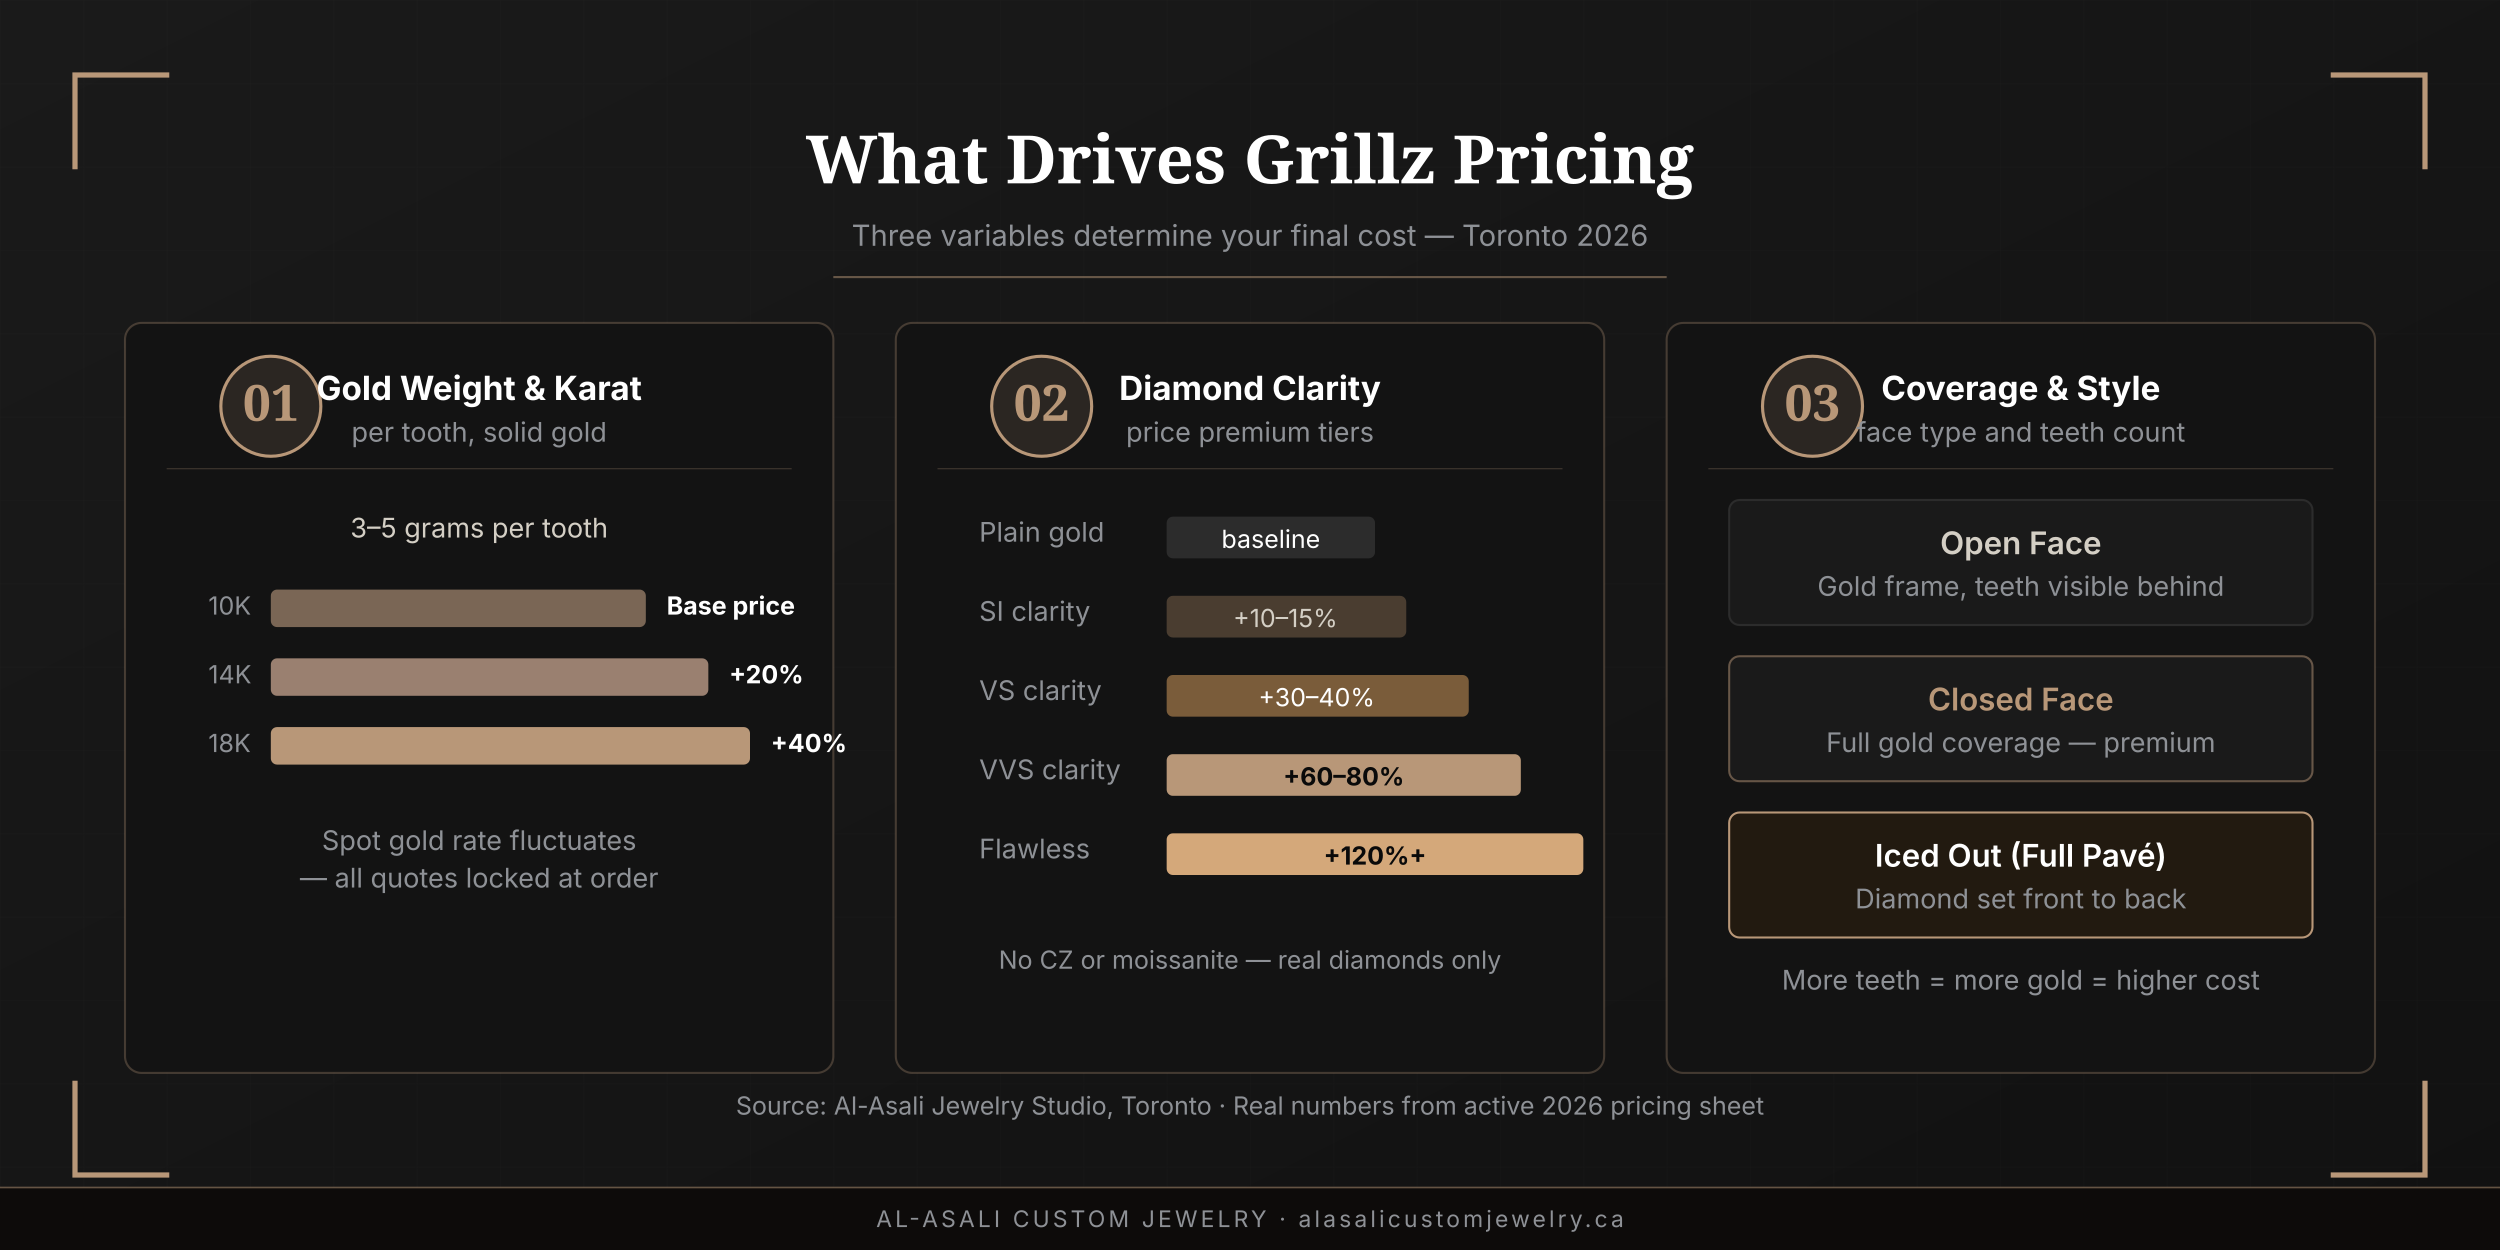
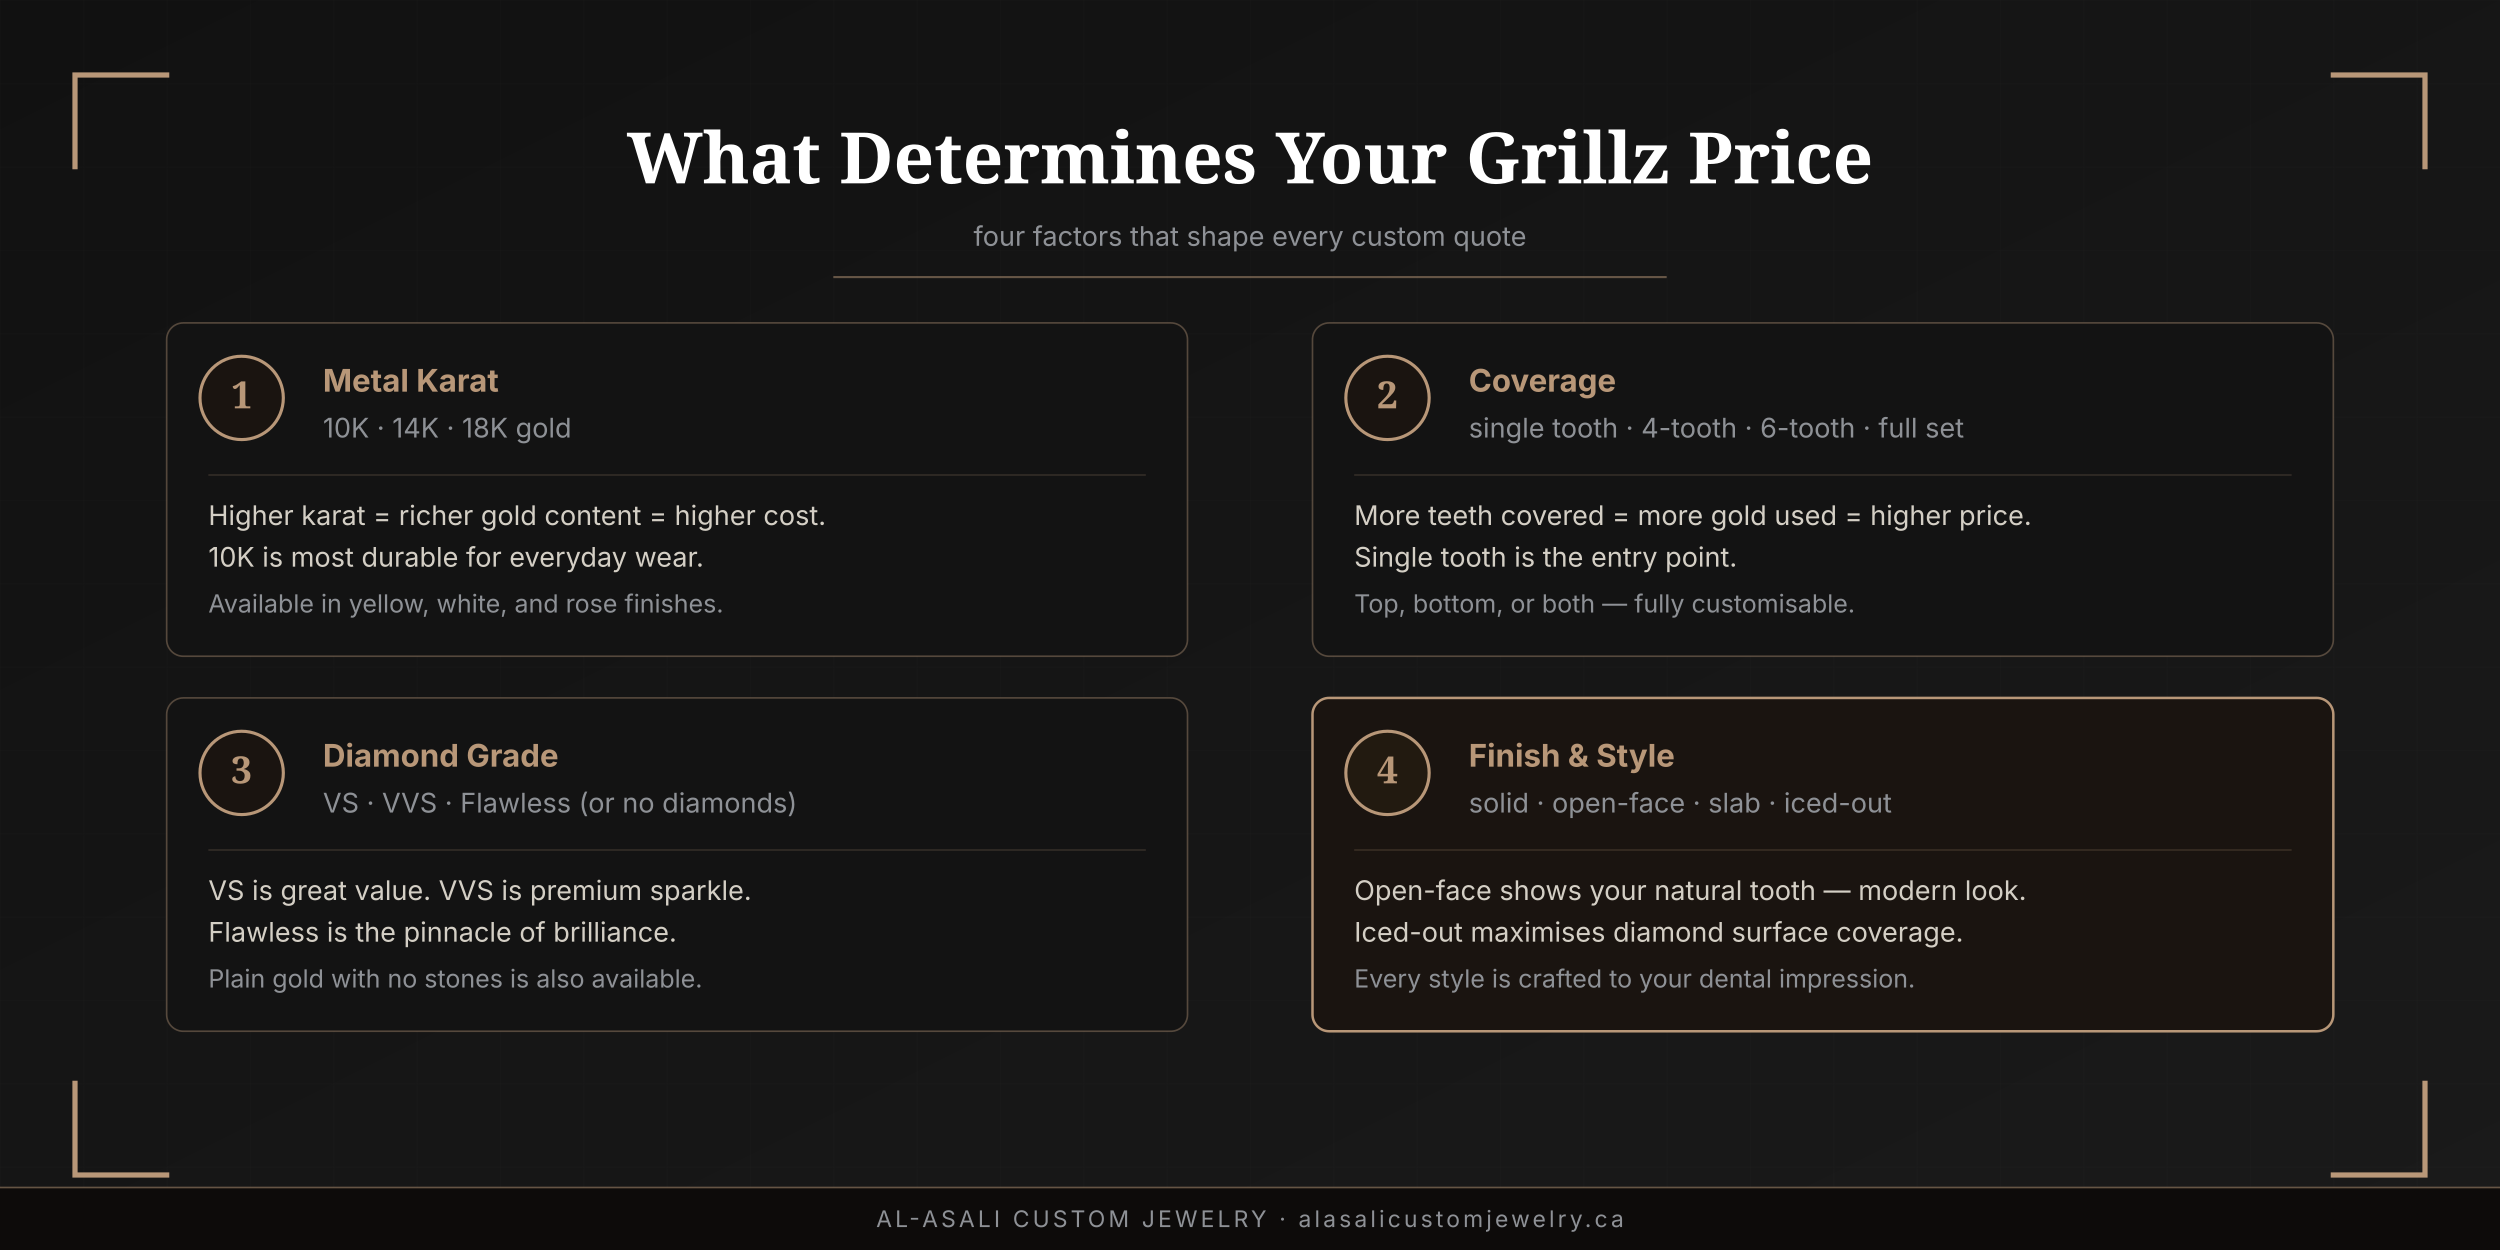
<svg xmlns="http://www.w3.org/2000/svg" viewBox="0 0 1200 600" width="1200" height="600">
  <defs>
    <linearGradient id="bg" x1="0" y1="0" x2="1" y2="1">
-       <stop offset="0%" stop-color="#1A1A1A" />
-       <stop offset="100%" stop-color="#111111" />
+       <stop offset="0%" stop-color="#111111" />
+       <stop offset="100%" stop-color="#1A1A1A" />
    </linearGradient>
  </defs>
  <rect width="1200" height="600" fill="url(#bg)" />
  <pattern id="grid" width="40" height="40" patternUnits="userSpaceOnUse">
    <path d="M 40 0 L 0 0 0 40" fill="none" stroke="#B89778" stroke-width="0.1" opacity="0.12" />
  </pattern>
  <rect width="1200" height="600" fill="url(#grid)" />
  <path d="M 36 80 L 36 36 L 80 36" fill="none" stroke="#B89778" stroke-width="2.5" stroke-linecap="square" />
  <path d="M 1120 36 L 1164 36 L 1164 80" fill="none" stroke="#B89778" stroke-width="2.5" stroke-linecap="square" />
  <path d="M 36 520 L 36 564 L 80 564" fill="none" stroke="#B89778" stroke-width="2.5" stroke-linecap="square" />
  <path d="M 1120 564 L 1164 564 L 1164 520" fill="none" stroke="#B89778" stroke-width="2.5" stroke-linecap="square" />
-   <text x="600" y="88" font-family="'Cormorant Garamond', Georgia, serif" font-size="32" font-weight="700" fill="#FFFFFF" text-anchor="middle">What Drives Grillz Pricing</text>
-   <text x="600" y="118" font-family="Inter, sans-serif" font-size="14" fill="#8E9196" text-anchor="middle">Three variables determine your final cost — Toronto 2026</text>
+   <text x="600" y="88" font-family="'Cormorant Garamond', Georgia, serif" font-size="34" font-weight="700" fill="#FFFFFF" text-anchor="middle">What Determines Your Grillz Price</text>
+   <text x="600" y="118" font-family="Inter, sans-serif" font-size="13" fill="#8E9196" text-anchor="middle">four factors that shape every custom quote</text>
  <line x1="400" y1="133" x2="800" y2="133" stroke="#B89778" stroke-width="1" opacity="0.5" />
-   <rect x="60" y="155" width="340" height="360" rx="8" fill="#131313" stroke="#B89778" stroke-width="1" stroke-opacity="0.3" />
-   <circle cx="130" cy="195" r="24" fill="#B89778" fill-opacity="0.15" stroke="#B89778" stroke-width="1.5" />
-   <text x="130" y="202" font-family="'Cormorant Garamond', Georgia, serif" font-size="24" font-weight="700" fill="#B89778" text-anchor="middle">01</text>
-   <text x="230" y="192" font-family="Inter, sans-serif" font-size="16" font-weight="700" fill="#FFFFFF" text-anchor="middle">Gold Weight &amp; Karat</text>
-   <text x="230" y="212" font-family="Inter, sans-serif" font-size="13" fill="#8E9196" text-anchor="middle">per tooth, solid gold</text>
-   <line x1="80" y1="225" x2="380" y2="225" stroke="#B89778" stroke-width="0.5" opacity="0.3" />
-   <text x="230" y="258" font-family="Inter, sans-serif" font-size="13" fill="#D4CFC5" text-anchor="middle">3–5 grams per tooth</text>
-   <text x="100" y="295" font-family="Inter, sans-serif" font-size="12" fill="#8E9196">10K</text>
-   <rect x="130" y="283" width="180" height="18" rx="3" fill="#7A6655" />
-   <text x="320" y="295" font-family="Inter, sans-serif" font-size="12" font-weight="700" fill="#FFFFFF">Base price</text>
-   <text x="100" y="328" font-family="Inter, sans-serif" font-size="12" fill="#8E9196">14K</text>
-   <rect x="130" y="316" width="210" height="18" rx="3" fill="#9A8070" />
-   <text x="350" y="328" font-family="Inter, sans-serif" font-size="12" font-weight="700" fill="#FFFFFF">+20%</text>
-   <text x="100" y="361" font-family="Inter, sans-serif" font-size="12" fill="#8E9196">18K</text>
-   <rect x="130" y="349" width="230" height="18" rx="3" fill="#B89778" />
-   <text x="370" y="361" font-family="Inter, sans-serif" font-size="12" font-weight="700" fill="#FFFFFF">+40%</text>
-   <text x="230" y="408" font-family="Inter, sans-serif" font-size="13" fill="#8E9196" text-anchor="middle">Spot gold rate fluctuates</text>
-   <text x="230" y="426" font-family="Inter, sans-serif" font-size="13" fill="#8E9196" text-anchor="middle">— all quotes locked at order</text>
-   <rect x="430" y="155" width="340" height="360" rx="8" fill="#131313" stroke="#B89778" stroke-width="1" stroke-opacity="0.3" />
-   <circle cx="500" cy="195" r="24" fill="#B89778" fill-opacity="0.15" stroke="#B89778" stroke-width="1.5" />
-   <text x="500" y="202" font-family="'Cormorant Garamond', Georgia, serif" font-size="24" font-weight="700" fill="#B89778" text-anchor="middle">02</text>
-   <text x="600" y="192" font-family="Inter, sans-serif" font-size="16" font-weight="700" fill="#FFFFFF" text-anchor="middle">Diamond Clarity</text>
-   <text x="600" y="212" font-family="Inter, sans-serif" font-size="13" fill="#8E9196" text-anchor="middle">price premium tiers</text>
-   <line x1="450" y1="225" x2="750" y2="225" stroke="#B89778" stroke-width="0.5" opacity="0.3" />
-   <text x="470" y="260" font-family="Inter, sans-serif" font-size="13" fill="#8E9196">Plain gold</text>
-   <rect x="560" y="248" width="100" height="20" rx="3" fill="#2C2C2C" />
-   <text x="610" y="263" font-family="Inter, sans-serif" font-size="12" fill="#FFFFFF" text-anchor="middle">baseline</text>
-   <text x="470" y="298" font-family="Inter, sans-serif" font-size="13" fill="#8E9196">SI clarity</text>
-   <rect x="560" y="286" width="115" height="20" rx="3" fill="#4A3D30" />
-   <text x="617" y="301" font-family="Inter, sans-serif" font-size="12" fill="#D4CFC5" text-anchor="middle">+10–15%</text>
-   <text x="470" y="336" font-family="Inter, sans-serif" font-size="13" fill="#8E9196">VS clarity</text>
-   <rect x="560" y="324" width="145" height="20" rx="3" fill="#7A5C3A" />
-   <text x="632" y="339" font-family="Inter, sans-serif" font-size="12" fill="#FFFFFF" text-anchor="middle">+30–40%</text>
-   <text x="470" y="374" font-family="Inter, sans-serif" font-size="13" fill="#8E9196">VVS clarity</text>
-   <rect x="560" y="362" width="170" height="20" rx="3" fill="#B89778" />
-   <text x="645" y="377" font-family="Inter, sans-serif" font-size="12" fill="#0A0A0A" font-weight="700" text-anchor="middle">+60–80%</text>
-   <text x="470" y="412" font-family="Inter, sans-serif" font-size="13" fill="#8E9196">Flawless</text>
-   <rect x="560" y="400" width="200" height="20" rx="3" fill="#D4A87A" />
-   <text x="660" y="415" font-family="Inter, sans-serif" font-size="12" fill="#0A0A0A" font-weight="700" text-anchor="middle">+120%+</text>
-   <text x="600" y="465" font-family="Inter, sans-serif" font-size="12" fill="#8E9196" text-anchor="middle">No CZ or moissanite — real diamonds only</text>
-   <rect x="800" y="155" width="340" height="360" rx="8" fill="#131313" stroke="#B89778" stroke-width="1" stroke-opacity="0.3" />
-   <circle cx="870" cy="195" r="24" fill="#B89778" fill-opacity="0.15" stroke="#B89778" stroke-width="1.5" />
-   <text x="870" y="202" font-family="'Cormorant Garamond', Georgia, serif" font-size="24" font-weight="700" fill="#B89778" text-anchor="middle">03</text>
-   <text x="970" y="192" font-family="Inter, sans-serif" font-size="16" font-weight="700" fill="#FFFFFF" text-anchor="middle">Coverage &amp; Style</text>
-   <text x="970" y="212" font-family="Inter, sans-serif" font-size="13" fill="#8E9196" text-anchor="middle">face type and teeth count</text>
-   <line x1="820" y1="225" x2="1120" y2="225" stroke="#B89778" stroke-width="0.5" opacity="0.3" />
-   <rect x="830" y="240" width="280" height="60" rx="5" fill="#1A1A1A" stroke="#2C2C2C" stroke-width="1" />
-   <text x="970" y="266" font-family="Inter, sans-serif" font-size="15" font-weight="600" fill="#D4CFC5" text-anchor="middle">Open Face</text>
-   <text x="970" y="286" font-family="Inter, sans-serif" font-size="13" fill="#8E9196" text-anchor="middle">Gold frame, teeth visible behind</text>
-   <rect x="830" y="315" width="280" height="60" rx="5" fill="#1A1A1A" stroke="#B89778" stroke-width="1" stroke-opacity="0.5" />
-   <text x="970" y="341" font-family="Inter, sans-serif" font-size="15" font-weight="600" fill="#B89778" text-anchor="middle">Closed Face</text>
-   <text x="970" y="361" font-family="Inter, sans-serif" font-size="13" fill="#8E9196" text-anchor="middle">Full gold coverage — premium</text>
-   <rect x="830" y="390" width="280" height="60" rx="5" fill="#221A10" stroke="#B89778" stroke-width="1" />
-   <text x="970" y="416" font-family="Inter, sans-serif" font-size="15" font-weight="600" fill="#FFFFFF" text-anchor="middle">Iced Out (Full Pavé)</text>
-   <text x="970" y="436" font-family="Inter, sans-serif" font-size="13" fill="#8E9196" text-anchor="middle">Diamond set front to back</text>
-   <text x="970" y="475" font-family="Inter, sans-serif" font-size="13" fill="#8E9196" text-anchor="middle">More teeth = more gold = higher cost</text>
-   <text x="600" y="535" font-family="Inter, sans-serif" font-size="12" fill="#8E9196" text-anchor="middle">Source: Al-Asali Jewelry Studio, Toronto · Real numbers from active 2026 pricing sheet</text>
+   <rect x="80" y="155" width="490" height="160" rx="8" fill="#131313" stroke="#B89778" stroke-width="0.8" stroke-opacity="0.4" />
+   <circle cx="116" cy="191" r="20" fill="#1A1410" stroke="#B89778" stroke-width="1.5" />
+   <text x="116" y="196" font-family="'Cormorant Garamond', Georgia, serif" font-size="18" font-weight="700" fill="#B89778" text-anchor="middle">1</text>
+   <text x="155" y="188" font-family="Inter, sans-serif" font-size="15" font-weight="700" fill="#B89778">Metal Karat</text>
+   <text x="155" y="210" font-family="Inter, sans-serif" font-size="13" fill="#8E9196">10K · 14K · 18K gold</text>
+   <line x1="100" y1="228" x2="550" y2="228" stroke="#B89778" stroke-width="0.5" opacity="0.3" />
+   <text x="100" y="252" font-family="Inter, sans-serif" font-size="13" fill="#D4CFC5">Higher karat = richer gold content = higher cost.</text>
+   <text x="100" y="272" font-family="Inter, sans-serif" font-size="13" fill="#D4CFC5">10K is most durable for everyday wear.</text>
+   <text x="100" y="294" font-family="Inter, sans-serif" font-size="12" fill="#8E9196">Available in yellow, white, and rose finishes.</text>
+   <rect x="630" y="155" width="490" height="160" rx="8" fill="#131313" stroke="#B89778" stroke-width="0.8" stroke-opacity="0.4" />
+   <circle cx="666" cy="191" r="20" fill="#1A1410" stroke="#B89778" stroke-width="1.5" />
+   <text x="666" y="196" font-family="'Cormorant Garamond', Georgia, serif" font-size="18" font-weight="700" fill="#B89778" text-anchor="middle">2</text>
+   <text x="705" y="188" font-family="Inter, sans-serif" font-size="15" font-weight="700" fill="#B89778">Coverage</text>
+   <text x="705" y="210" font-family="Inter, sans-serif" font-size="13" fill="#8E9196">single tooth · 4-tooth · 6-tooth · full set</text>
+   <line x1="650" y1="228" x2="1100" y2="228" stroke="#B89778" stroke-width="0.5" opacity="0.3" />
+   <text x="650" y="252" font-family="Inter, sans-serif" font-size="13" fill="#D4CFC5">More teeth covered = more gold used = higher price.</text>
+   <text x="650" y="272" font-family="Inter, sans-serif" font-size="13" fill="#D4CFC5">Single tooth is the entry point.</text>
+   <text x="650" y="294" font-family="Inter, sans-serif" font-size="12" fill="#8E9196">Top, bottom, or both — fully customisable.</text>
+   <rect x="80" y="335" width="490" height="160" rx="8" fill="#131313" stroke="#B89778" stroke-width="0.8" stroke-opacity="0.4" />
+   <circle cx="116" cy="371" r="20" fill="#1A1410" stroke="#B89778" stroke-width="1.5" />
+   <text x="116" y="376" font-family="'Cormorant Garamond', Georgia, serif" font-size="18" font-weight="700" fill="#B89778" text-anchor="middle">3</text>
+   <text x="155" y="368" font-family="Inter, sans-serif" font-size="15" font-weight="700" fill="#B89778">Diamond Grade</text>
+   <text x="155" y="390" font-family="Inter, sans-serif" font-size="13" fill="#8E9196">VS · VVS · Flawless (or no diamonds)</text>
+   <line x1="100" y1="408" x2="550" y2="408" stroke="#B89778" stroke-width="0.5" opacity="0.3" />
+   <text x="100" y="432" font-family="Inter, sans-serif" font-size="13" fill="#D4CFC5">VS is great value. VVS is premium sparkle.</text>
+   <text x="100" y="452" font-family="Inter, sans-serif" font-size="13" fill="#D4CFC5">Flawless is the pinnacle of brilliance.</text>
+   <text x="100" y="474" font-family="Inter, sans-serif" font-size="12" fill="#8E9196">Plain gold with no stones is also available.</text>
+   <rect x="630" y="335" width="490" height="160" rx="8" fill="#1A1410" stroke="#B89778" stroke-width="1.2" />
+   <circle cx="666" cy="371" r="20" fill="#221A10" stroke="#B89778" stroke-width="1.5" />
+   <text x="666" y="376" font-family="'Cormorant Garamond', Georgia, serif" font-size="18" font-weight="700" fill="#B89778" text-anchor="middle">4</text>
+   <text x="705" y="368" font-family="Inter, sans-serif" font-size="15" font-weight="700" fill="#B89778">Finish &amp; Style</text>
+   <text x="705" y="390" font-family="Inter, sans-serif" font-size="13" fill="#8E9196">solid · open-face · slab · iced-out</text>
+   <line x1="650" y1="408" x2="1100" y2="408" stroke="#B89778" stroke-width="0.5" opacity="0.3" />
+   <text x="650" y="432" font-family="Inter, sans-serif" font-size="13" fill="#D4CFC5">Open-face shows your natural tooth — modern look.</text>
+   <text x="650" y="452" font-family="Inter, sans-serif" font-size="13" fill="#D4CFC5">Iced-out maximises diamond surface coverage.</text>
+   <text x="650" y="474" font-family="Inter, sans-serif" font-size="12" fill="#8E9196">Every style is crafted to your dental impression.</text>
  <rect x="0" y="570" width="1200" height="30" fill="#0D0B0A" />
  <line x1="0" y1="570" x2="1200" y2="570" stroke="#B89778" stroke-width="0.8" opacity="0.5" />
  <text x="600" y="589" font-family="Inter, sans-serif" font-size="11" fill="#8E9196" text-anchor="middle" letter-spacing="1.5">AL-ASALI CUSTOM JEWELRY  ·  alasalicustomjewelry.ca</text>
</svg>
